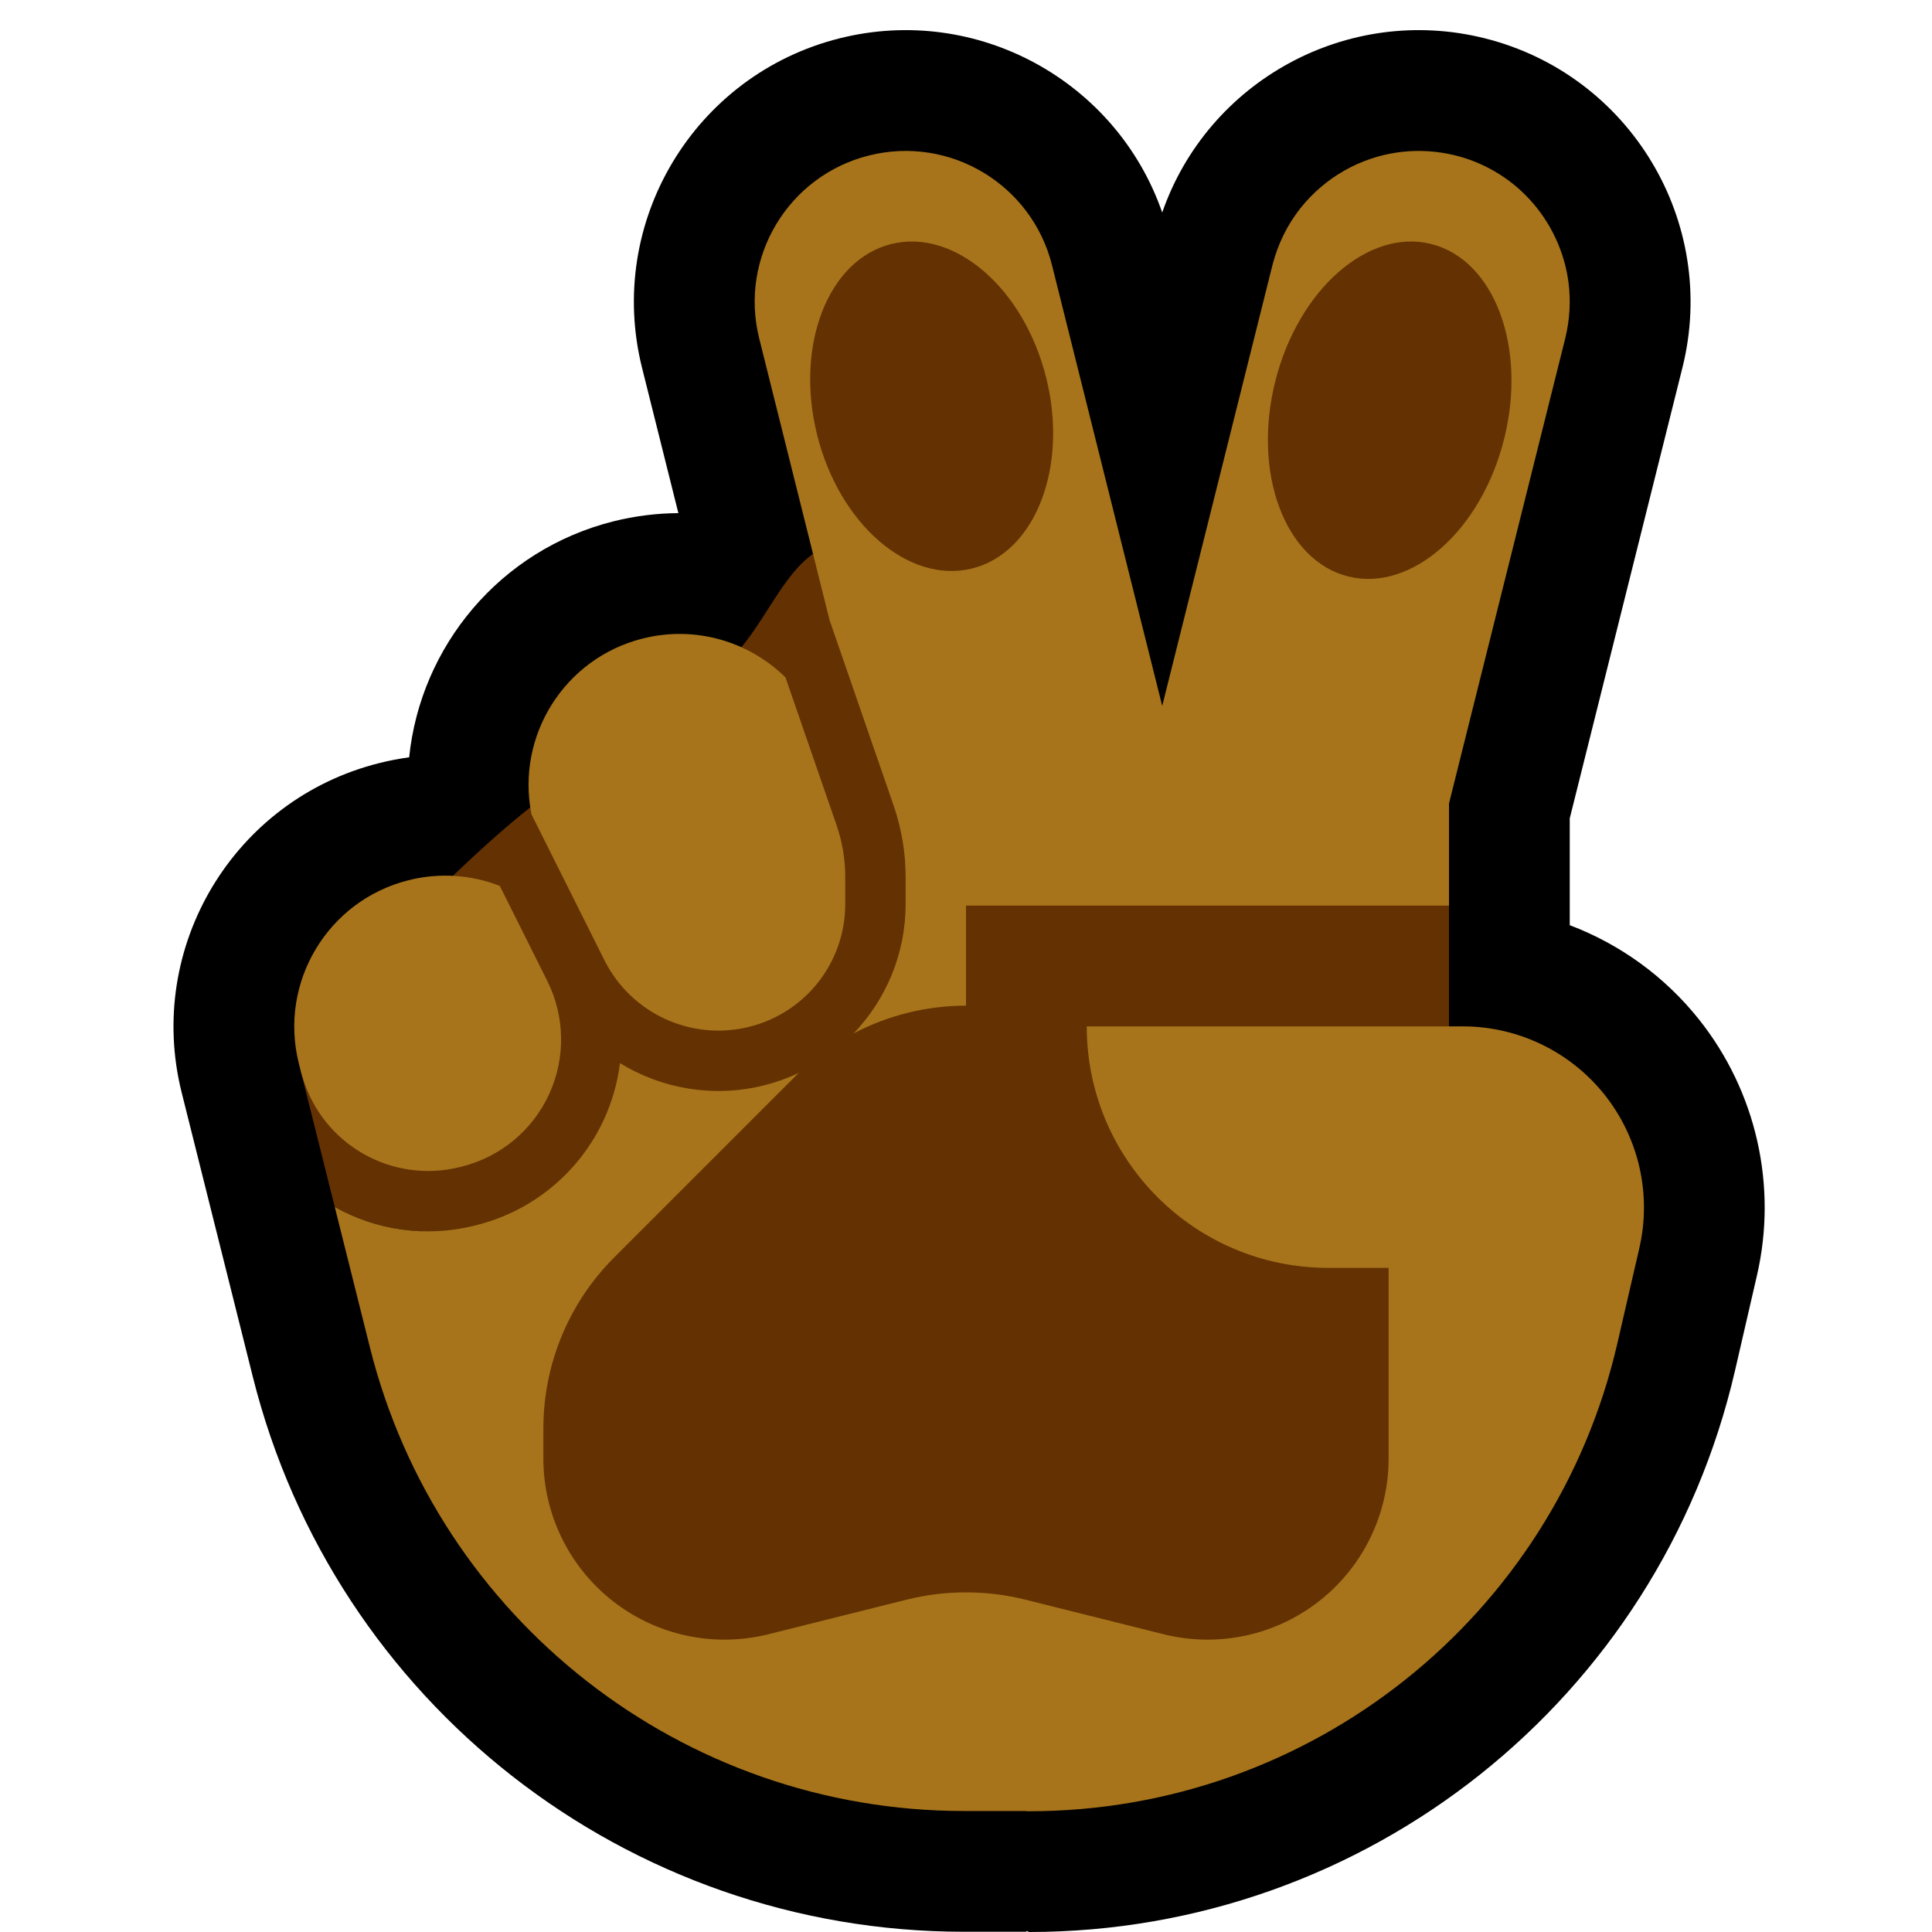
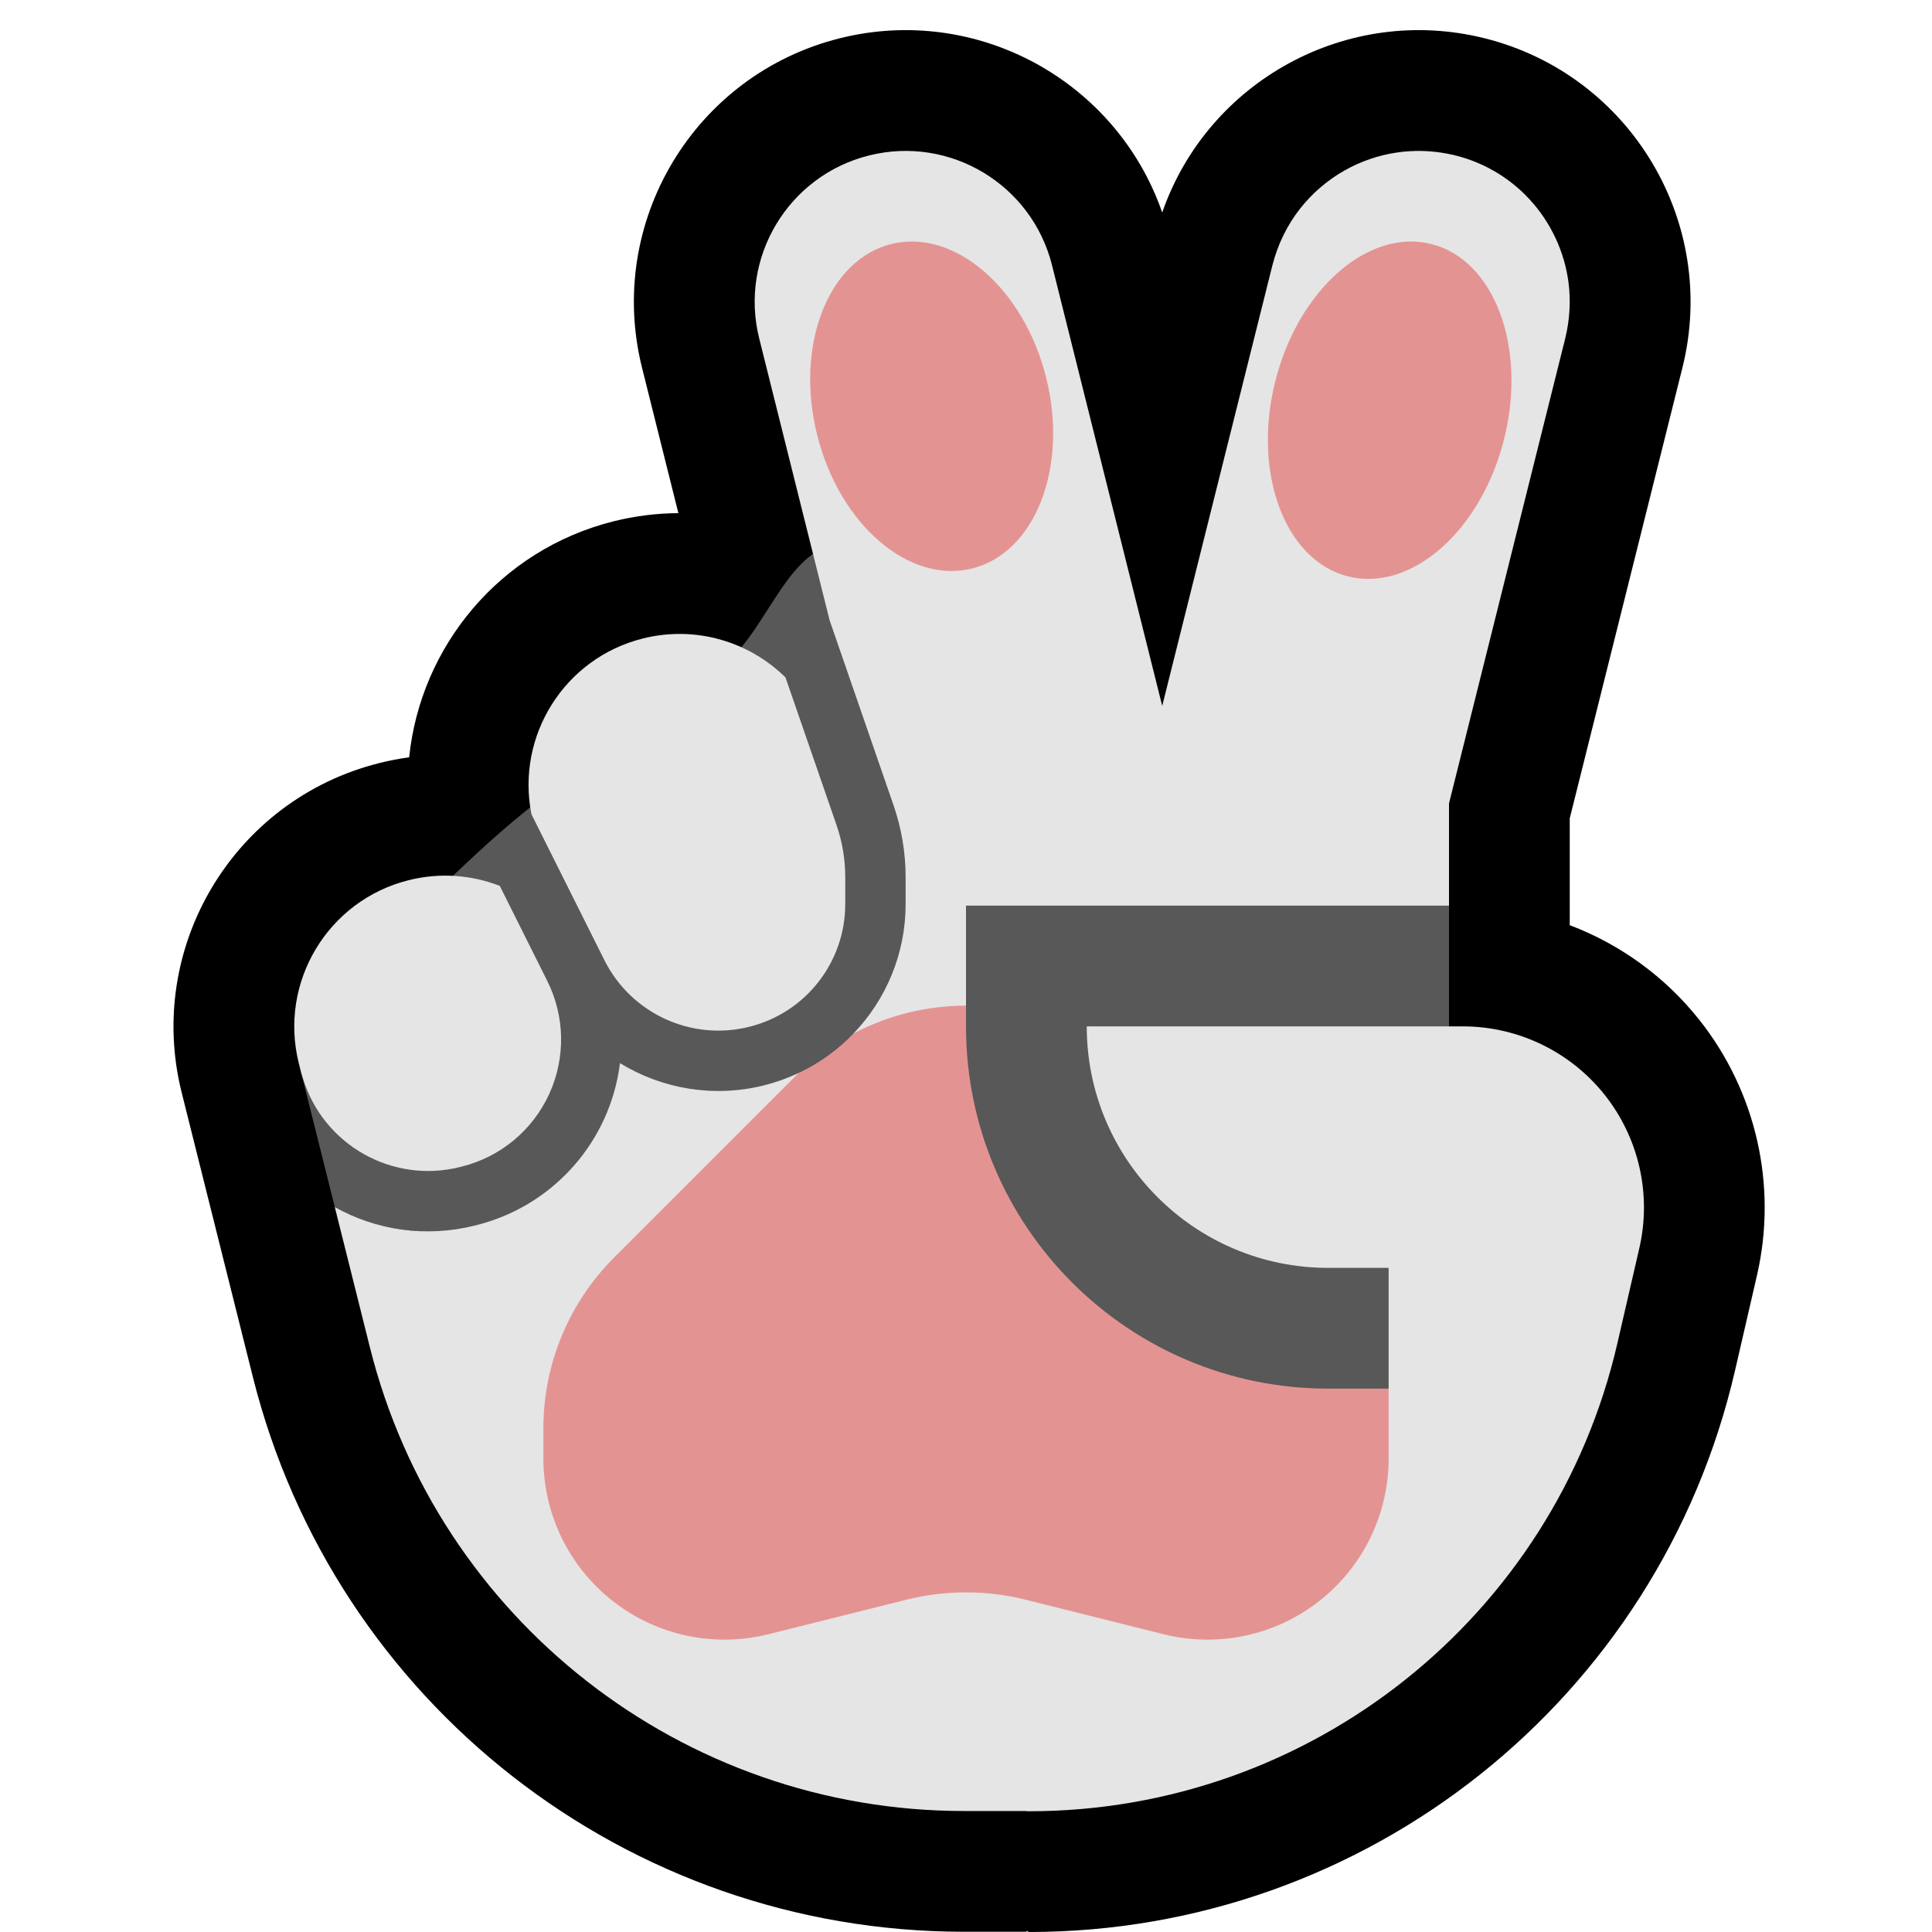
<svg xmlns="http://www.w3.org/2000/svg" width="100%" height="100%" viewBox="0 0 32 32" version="1.1" xml:space="preserve" style="fill-rule:evenodd;clip-rule:evenodd;stroke-linejoin:round;stroke-miterlimit:2;">
  <rect id="v--paw-" x="0" y="0" width="32" height="32" style="fill:none;" />
  <clipPath id="_clip1">
    <rect x="0" y="0" width="32" height="32" />
  </clipPath>
  <g clip-path="url(#_clip1)">
    <g id="Layer10">
      <path d="M19.25,3.52c0.755,-2.176 3.064,-3.455 5.341,-2.886c2.41,0.603 3.877,3.048 3.275,5.457l-1.866,7.463l0,1.77c0.832,0.315 1.575,0.85 2.142,1.563c0.948,1.193 1.301,2.753 0.959,4.237c-0.116,0.502 -0.238,1.032 -0.363,1.574c-1.257,5.445 -6.105,9.302 -11.693,9.302l-0.045,-0.018l0,0.014c0,0 -0.412,0 -1.035,0c-5.571,0 -10.426,-3.79 -11.778,-9.194c-0.609,-2.431 -1.178,-4.706 -1.178,-4.706c-0.603,-2.409 0.864,-4.855 3.273,-5.457c0.165,-0.042 0.331,-0.073 0.495,-0.096c0.188,-1.832 1.498,-3.436 3.387,-3.909c0.358,-0.089 0.718,-0.133 1.072,-0.135l-0.602,-2.408c-0.602,-2.409 0.865,-4.854 3.275,-5.457c2.277,-0.569 4.586,0.71 5.341,2.886Z" />
    </g>
    <g id="Layer9">
-       <path d="M7,15c2.268,-2.268 2.496,-1.997 5,-4c0.736,-0.589 1.057,-2 2,-2c0.943,0 1.333,1.333 2,2l8,4l0,9l-8,-2l-9,0l0,-1.606c-0.517,-0.015 -1.015,-0.156 -1.455,-0.402l-0.558,-2.229l2.013,-2.763Z" style="fill:#643102;" />
-       <path d="M24.229,17c0.914,0 1.778,0.417 2.348,1.132c0.569,0.716 0.781,1.652 0.575,2.543c-0.116,0.502 -0.238,1.032 -0.363,1.574c-1.047,4.537 -5.088,7.751 -9.744,7.751l-0.045,0c0.001,-0.001 0.001,-0.003 0.002,-0.004l-0.002,0l-1.035,0c-4.653,0 -8.709,-3.166 -9.838,-7.679l-0.582,-2.325c0.681,0.381 1.503,0.511 2.316,0.308c0.01,-0.002 0.021,-0.005 0.031,-0.008c0.933,-0.233 1.709,-0.877 2.111,-1.75c0.138,-0.299 0.226,-0.614 0.266,-0.933c0.694,0.426 1.549,0.577 2.385,0.368c0.001,0 0.002,-0.001 0.002,-0.001c0.201,-0.05 0.393,-0.119 0.574,-0.205c-0.02,0.019 0.978,0.078 0.909,-0.655c0.538,-0.562 0.861,-1.321 0.861,-2.141c0,-0.161 0,-0.313 0,-0.447c0,-0.405 -0.068,-0.807 -0.2,-1.19l-1.059,-3.064l-1.166,-4.668c-0.335,-1.338 0.48,-2.697 1.819,-3.031c1.338,-0.335 2.697,0.48 3.031,1.819l1.825,7.298l1.825,-7.298c0.088,-0.344 0.243,-0.666 0.463,-0.944c0.2,-0.252 0.448,-0.465 0.728,-0.624c0.271,-0.154 0.57,-0.257 0.879,-0.301c0.277,-0.04 0.561,-0.032 0.836,0.022c0.269,0.052 0.529,0.149 0.766,0.286c0.22,0.126 0.42,0.286 0.591,0.473c0.347,0.377 0.574,0.86 0.641,1.369c0.041,0.312 0.02,0.627 -0.054,0.931l-1.925,7.702l0,1.692l-8,0l0,1.663l-1,1.337c0,3.314 3.686,6 7,6l1,-1l0,-2l-1,0c-2.209,0 -4,-1.791 -4,-4l6.229,0Zm-19.242,0.763l-0.038,-0.152c-0.335,-1.339 0.48,-2.697 1.818,-3.032c0.521,-0.131 1.045,-0.087 1.511,0.094l0.786,1.573c0.295,0.589 0.306,1.28 0.031,1.878c-0.275,0.598 -0.807,1.039 -1.446,1.198c-0.01,0.003 -0.02,0.005 -0.031,0.008c-1.119,0.28 -2.262,-0.365 -2.6,-1.468l-0.031,-0.099Zm3.816,-4.275c-0.26,-1.299 0.546,-2.589 1.846,-2.913c0.876,-0.219 1.761,0.054 2.361,0.645l0.845,2.444c0.096,0.278 0.145,0.57 0.145,0.864c0,0.134 0,0.286 0,0.447c0,0.961 -0.654,1.798 -1.586,2.031c-0.001,0 -0.002,0.001 -0.003,0.001c-0.96,0.24 -1.958,-0.219 -2.401,-1.105l-1.207,-2.414Z" style="fill:#a7741b;" />
-       <path d="M23,23l0,1.158c0,0.923 -0.426,1.796 -1.154,2.364c-0.728,0.569 -1.677,0.77 -2.574,0.546c-0.917,-0.229 -1.782,-0.445 -2.294,-0.574c-0.318,-0.079 -0.643,-0.119 -0.97,-0.119l-0.016,0c-0.327,0 -0.652,0.04 -0.97,0.119c-0.512,0.129 -1.377,0.345 -2.294,0.574c-0.897,0.224 -1.846,0.023 -2.574,-0.546c-0.728,-0.568 -1.154,-1.441 -1.154,-2.364c0,-0.172 0,-0.34 0,-0.501c0,-1.061 0.421,-2.078 1.172,-2.829c0.819,-0.819 1.951,-1.951 3,-3c0.019,-0.019 0.038,-0.038 0.058,-0.057c0.345,-0.163 0.652,-0.386 0.909,-0.655c0.569,-0.299 1.207,-0.459 1.861,-0.459l0,0.343c0,3.314 2.686,6 6,6l1,0Z" style="fill:#643102;" />
-       <path d="M23.704,4.041c1.047,0.261 1.589,1.707 1.21,3.226c-0.378,1.52 -1.536,2.542 -2.583,2.281c-1.047,-0.261 -1.589,-1.707 -1.21,-3.227c0.379,-1.519 1.536,-2.541 2.583,-2.28Zm-8.943,0.001c-1.047,0.261 -1.596,1.677 -1.227,3.16c0.37,1.483 1.52,2.475 2.567,2.214c1.047,-0.261 1.597,-1.677 1.227,-3.16c-0.37,-1.483 -1.52,-2.475 -2.567,-2.214Z" style="fill:#643102;" />
+       <path d="M7,15c2.268,-2.268 2.496,-1.997 5,-4c0.736,-0.589 1.057,-2 2,-2c0.943,0 1.333,1.333 2,2l8,4l0,9l-8,-2l-9,0l0,-1.606c-0.517,-0.015 -1.015,-0.156 -1.455,-0.402l-0.558,-2.229l2.013,-2.763Z" style="fill:#585858;" />
+       <path d="M24.229,17c0.914,0 1.778,0.417 2.348,1.132c0.569,0.716 0.781,1.652 0.575,2.543c-0.116,0.502 -0.238,1.032 -0.363,1.574c-1.047,4.537 -5.088,7.751 -9.744,7.751l-0.045,0c0.001,-0.001 0.001,-0.003 0.002,-0.004l-0.002,0l-1.035,0c-4.653,0 -8.709,-3.166 -9.838,-7.679l-0.582,-2.325c0.681,0.381 1.503,0.511 2.316,0.308c0.01,-0.002 0.021,-0.005 0.031,-0.008c0.933,-0.233 1.709,-0.877 2.111,-1.75c0.138,-0.299 0.226,-0.614 0.266,-0.933c0.694,0.426 1.549,0.577 2.385,0.368c0.001,0 0.002,-0.001 0.002,-0.001c0.201,-0.05 0.393,-0.119 0.574,-0.205c-0.02,0.019 0.978,0.078 0.909,-0.655c0.538,-0.562 0.861,-1.321 0.861,-2.141c0,-0.161 0,-0.313 0,-0.447c0,-0.405 -0.068,-0.807 -0.2,-1.19l-1.059,-3.064l-1.166,-4.668c-0.335,-1.338 0.48,-2.697 1.819,-3.031c1.338,-0.335 2.697,0.48 3.031,1.819l1.825,7.298l1.825,-7.298c0.088,-0.344 0.243,-0.666 0.463,-0.944c0.2,-0.252 0.448,-0.465 0.728,-0.624c0.271,-0.154 0.57,-0.257 0.879,-0.301c0.277,-0.04 0.561,-0.032 0.836,0.022c0.269,0.052 0.529,0.149 0.766,0.286c0.22,0.126 0.42,0.286 0.591,0.473c0.347,0.377 0.574,0.86 0.641,1.369c0.041,0.312 0.02,0.627 -0.054,0.931l-1.925,7.702l0,1.692l-8,0l0,1.663l-1,1.337c0,3.314 3.686,6 7,6l1,-1l0,-2l-1,0c-2.209,0 -4,-1.791 -4,-4l6.229,0Zm-19.242,0.763l-0.038,-0.152c-0.335,-1.339 0.48,-2.697 1.818,-3.032c0.521,-0.131 1.045,-0.087 1.511,0.094l0.786,1.573c0.295,0.589 0.306,1.28 0.031,1.878c-0.275,0.598 -0.807,1.039 -1.446,1.198c-0.01,0.003 -0.02,0.005 -0.031,0.008c-1.119,0.28 -2.262,-0.365 -2.6,-1.468l-0.031,-0.099Zm3.816,-4.275c-0.26,-1.299 0.546,-2.589 1.846,-2.913c0.876,-0.219 1.761,0.054 2.361,0.645l0.845,2.444c0.096,0.278 0.145,0.57 0.145,0.864c0,0.134 0,0.286 0,0.447c0,0.961 -0.654,1.798 -1.586,2.031c-0.001,0 -0.002,0.001 -0.003,0.001c-0.96,0.24 -1.958,-0.219 -2.401,-1.105l-1.207,-2.414Z" style="fill:#E5E5E5;" />
+       <path d="M23,23l0,1.158c0,0.923 -0.426,1.796 -1.154,2.364c-0.728,0.569 -1.677,0.77 -2.574,0.546c-0.917,-0.229 -1.782,-0.445 -2.294,-0.574c-0.318,-0.079 -0.643,-0.119 -0.97,-0.119l-0.016,0c-0.327,0 -0.652,0.04 -0.97,0.119c-0.512,0.129 -1.377,0.345 -2.294,0.574c-0.897,0.224 -1.846,0.023 -2.574,-0.546c-0.728,-0.568 -1.154,-1.441 -1.154,-2.364c0,-0.172 0,-0.34 0,-0.501c0,-1.061 0.421,-2.078 1.172,-2.829c0.819,-0.819 1.951,-1.951 3,-3c0.019,-0.019 0.038,-0.038 0.058,-0.057c0.345,-0.163 0.652,-0.386 0.909,-0.655c0.569,-0.299 1.207,-0.459 1.861,-0.459l0,0.343c0,3.314 2.686,6 6,6l1,0Z" style="fill:#E49393;" />
+       <path d="M23.704,4.041c1.047,0.261 1.589,1.707 1.21,3.226c-0.378,1.52 -1.536,2.542 -2.583,2.281c-1.047,-0.261 -1.589,-1.707 -1.21,-3.227c0.379,-1.519 1.536,-2.541 2.583,-2.28Zm-8.943,0.001c-1.047,0.261 -1.596,1.677 -1.227,3.16c0.37,1.483 1.52,2.475 2.567,2.214c1.047,-0.261 1.597,-1.677 1.227,-3.16c-0.37,-1.483 -1.52,-2.475 -2.567,-2.214Z" style="fill:#E49393;" />
    </g>
  </g>
</svg>
